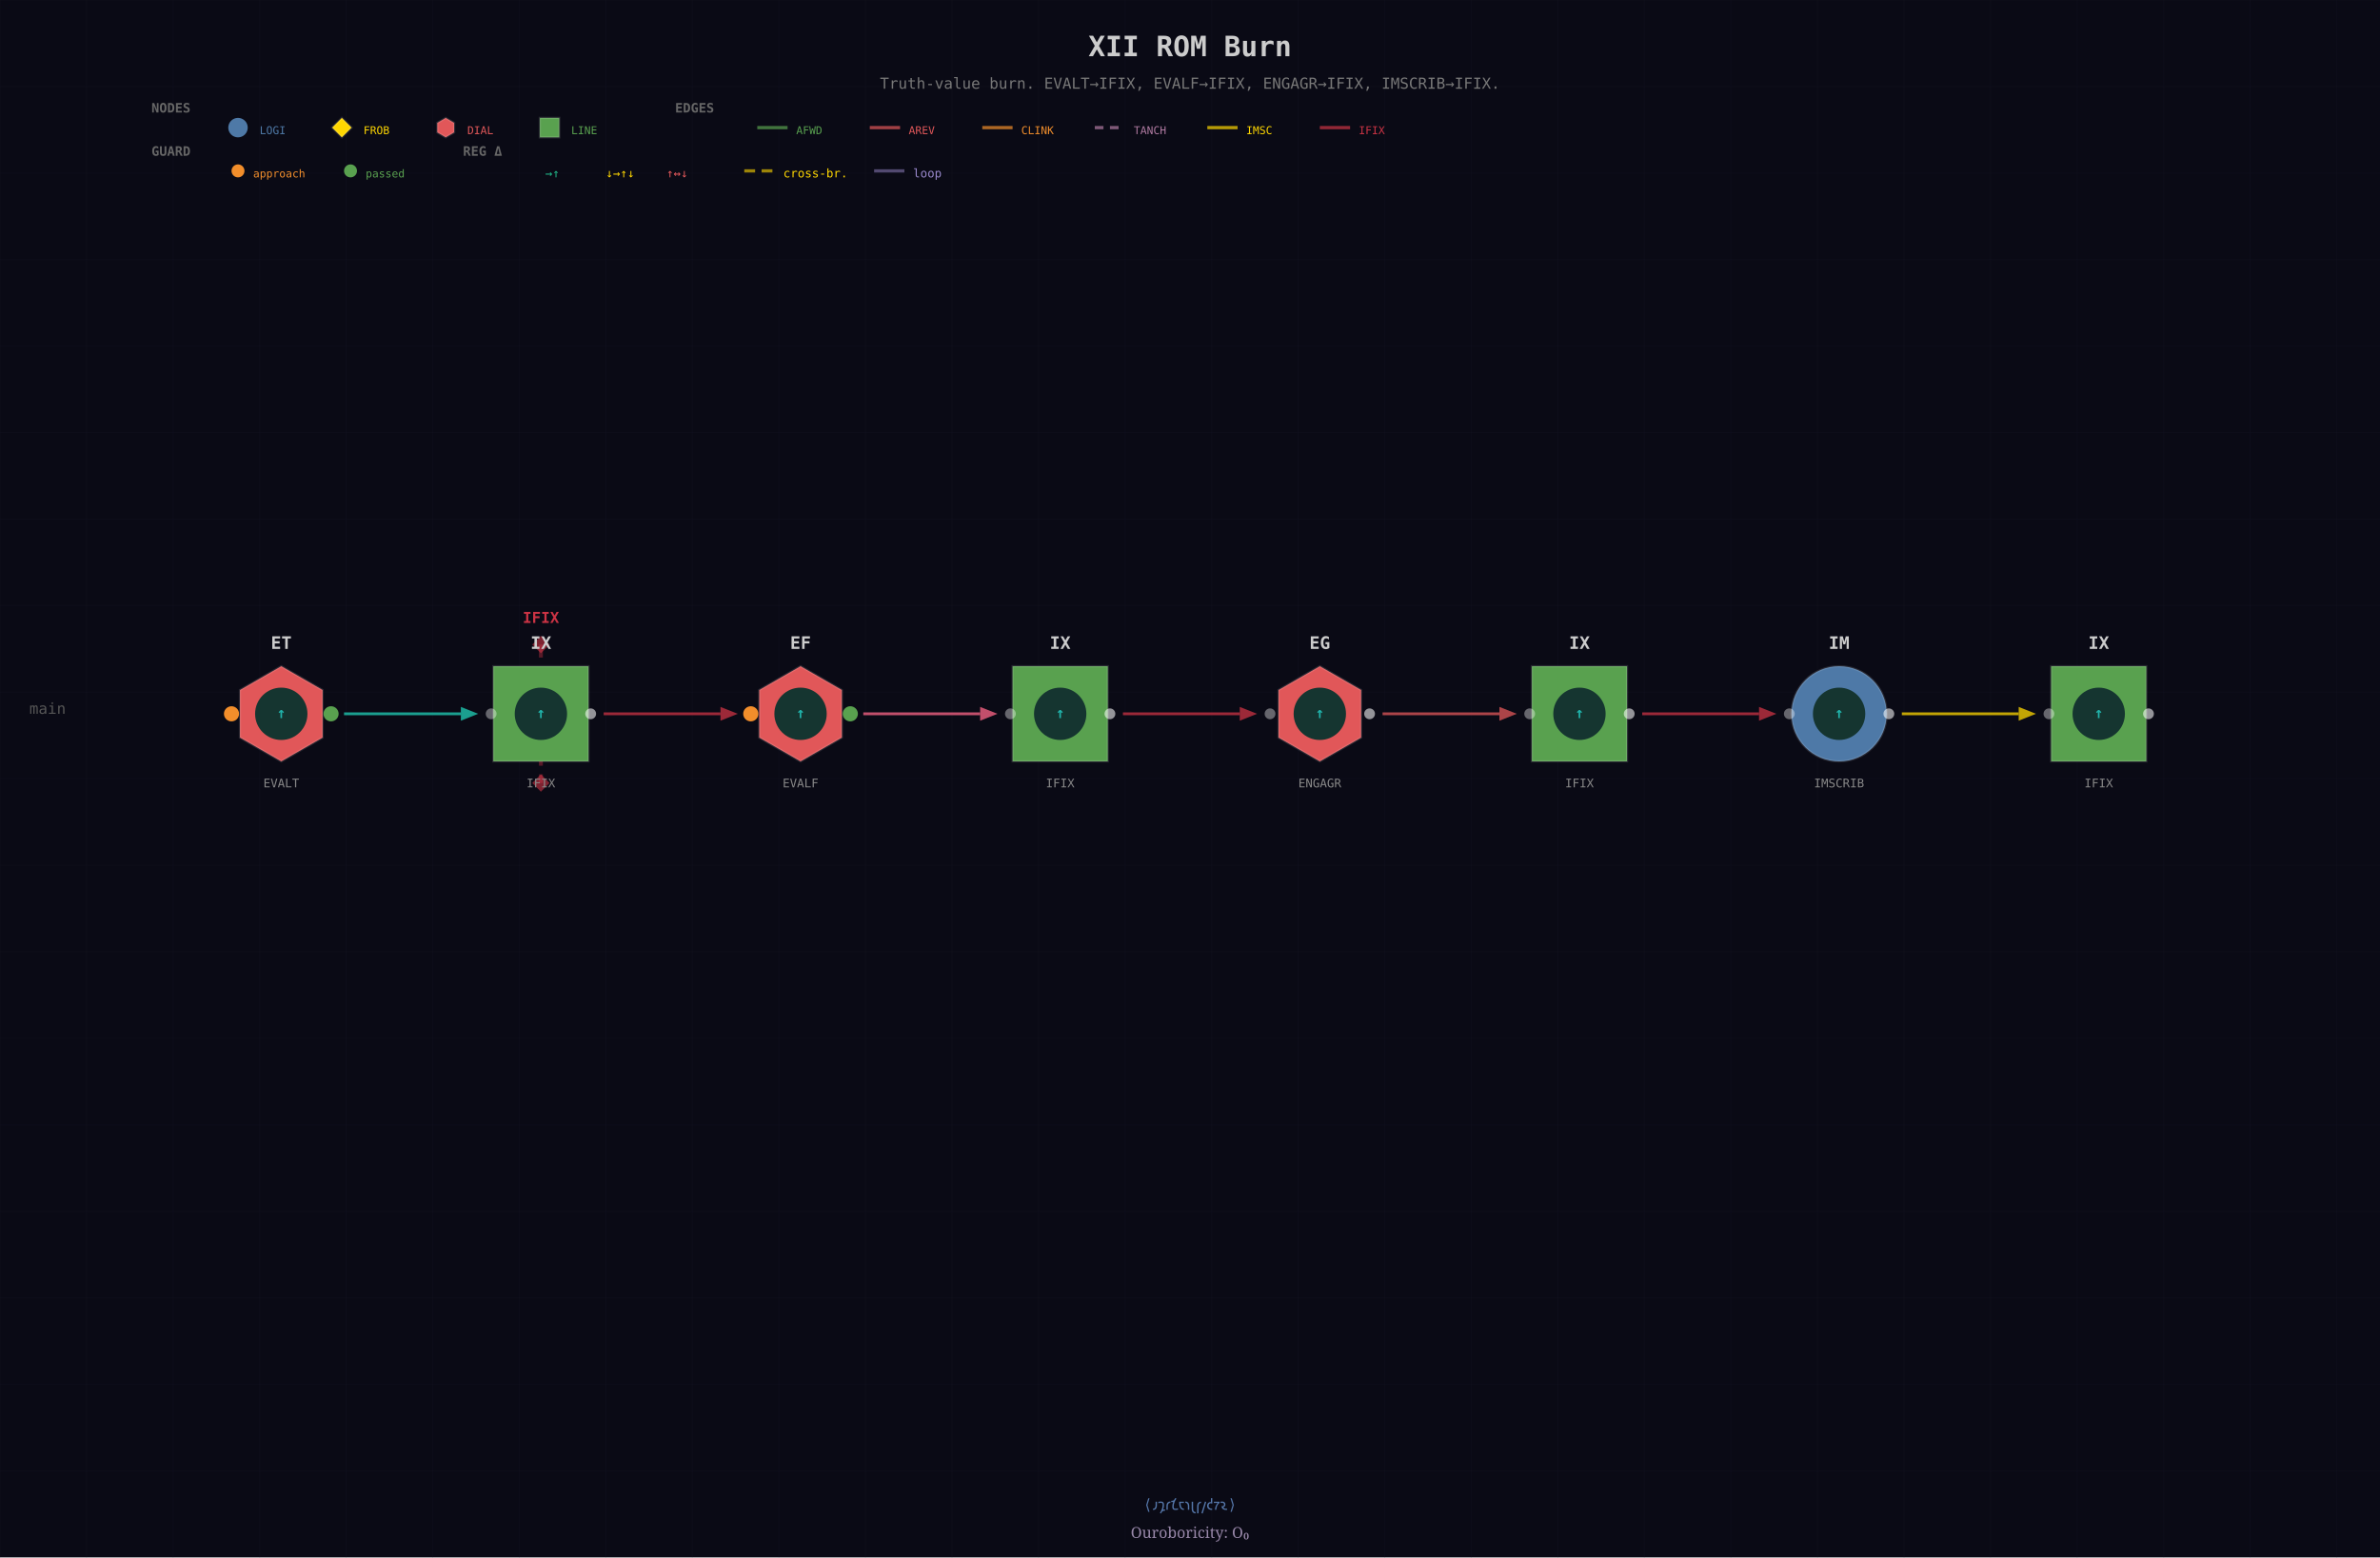
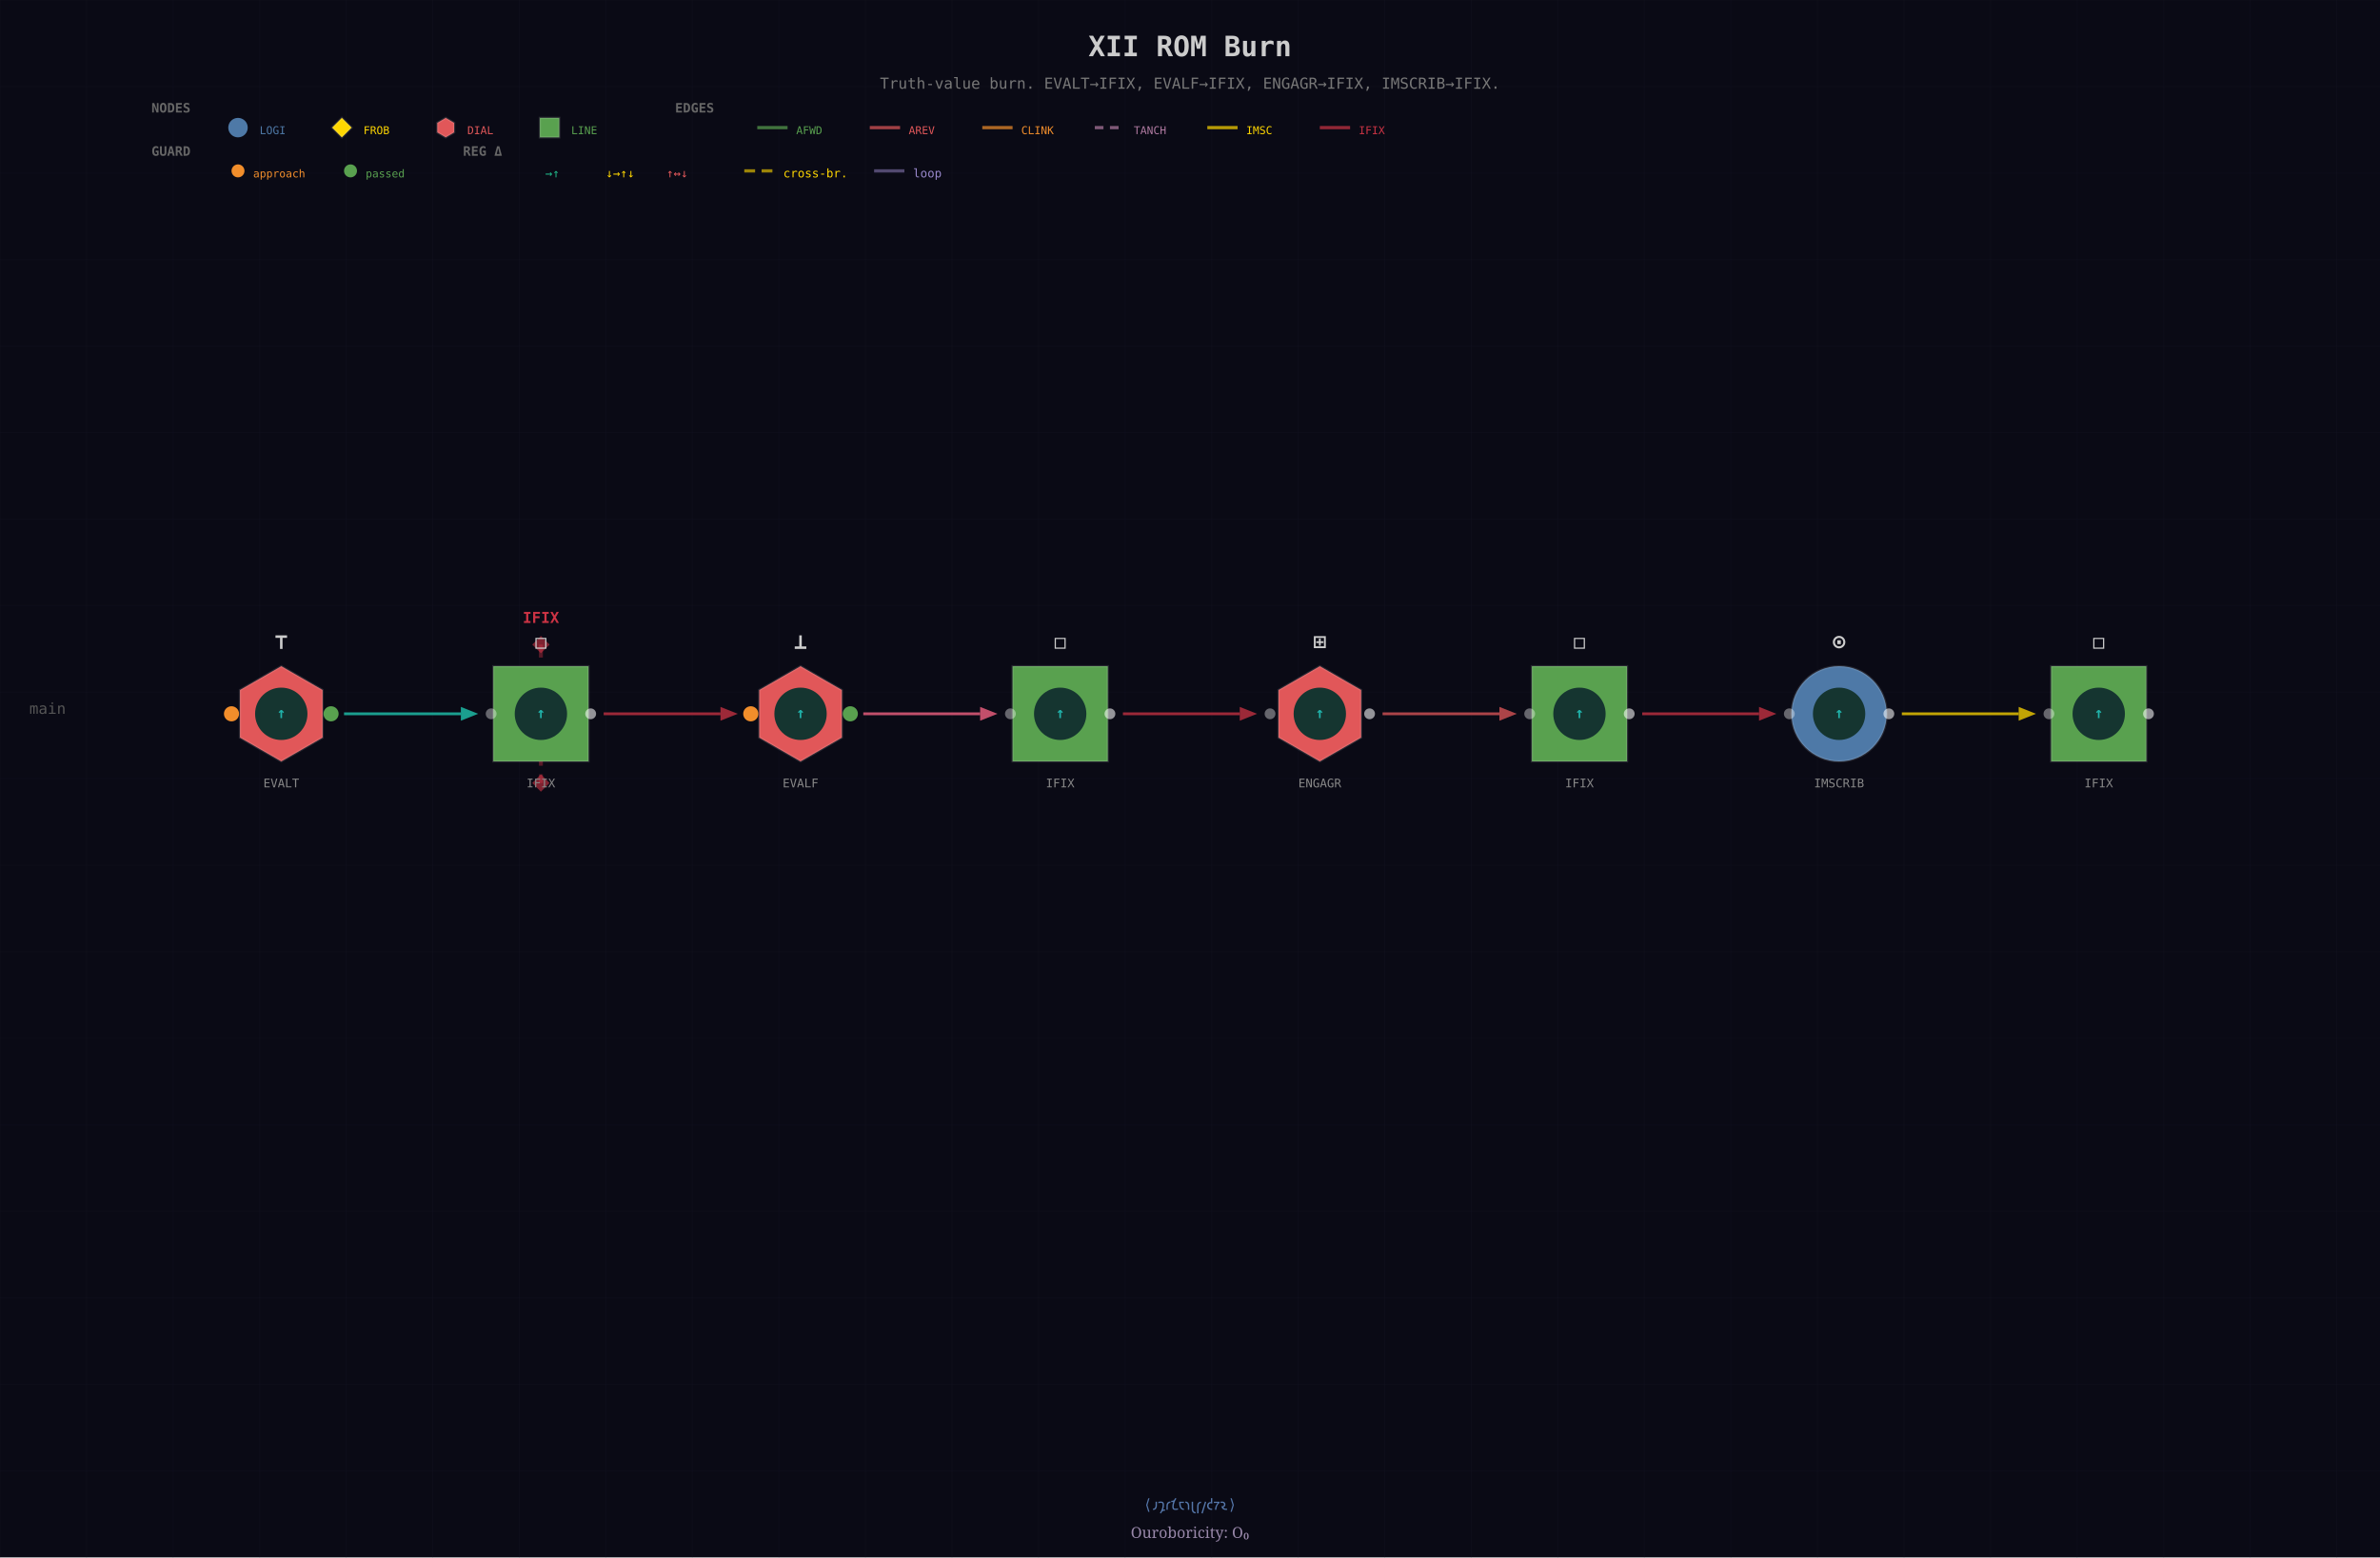
<svg xmlns="http://www.w3.org/2000/svg" viewBox="0 0 1100 720">
  <rect width="1100" height="720" fill="#0a0a15" />
  <line x1="0.0" y1="0.0" x2="0.0" y2="720.0" stroke="#151525" stroke-width="0.4" opacity="0.25" />
  <line x1="40.0" y1="0.0" x2="40.0" y2="720.0" stroke="#151525" stroke-width="0.4" opacity="0.25" />
  <line x1="80.0" y1="0.0" x2="80.0" y2="720.0" stroke="#151525" stroke-width="0.4" opacity="0.25" />
  <line x1="120.0" y1="0.0" x2="120.0" y2="720.0" stroke="#151525" stroke-width="0.4" opacity="0.25" />
  <line x1="160.0" y1="0.0" x2="160.0" y2="720.0" stroke="#151525" stroke-width="0.4" opacity="0.25" />
  <line x1="200.0" y1="0.0" x2="200.0" y2="720.0" stroke="#151525" stroke-width="0.4" opacity="0.25" />
  <line x1="240.0" y1="0.0" x2="240.0" y2="720.0" stroke="#151525" stroke-width="0.4" opacity="0.25" />
  <line x1="280.0" y1="0.0" x2="280.0" y2="720.0" stroke="#151525" stroke-width="0.4" opacity="0.25" />
  <line x1="320.0" y1="0.0" x2="320.0" y2="720.0" stroke="#151525" stroke-width="0.4" opacity="0.25" />
  <line x1="360.0" y1="0.0" x2="360.0" y2="720.0" stroke="#151525" stroke-width="0.4" opacity="0.25" />
  <line x1="400.0" y1="0.0" x2="400.0" y2="720.0" stroke="#151525" stroke-width="0.4" opacity="0.25" />
  <line x1="440.0" y1="0.0" x2="440.0" y2="720.0" stroke="#151525" stroke-width="0.4" opacity="0.25" />
  <line x1="480.0" y1="0.0" x2="480.0" y2="720.0" stroke="#151525" stroke-width="0.4" opacity="0.25" />
  <line x1="520.0" y1="0.0" x2="520.0" y2="720.0" stroke="#151525" stroke-width="0.4" opacity="0.25" />
  <line x1="560.0" y1="0.0" x2="560.0" y2="720.0" stroke="#151525" stroke-width="0.4" opacity="0.25" />
  <line x1="600.0" y1="0.0" x2="600.0" y2="720.0" stroke="#151525" stroke-width="0.4" opacity="0.25" />
  <line x1="640.0" y1="0.0" x2="640.0" y2="720.0" stroke="#151525" stroke-width="0.4" opacity="0.25" />
  <line x1="680.0" y1="0.0" x2="680.0" y2="720.0" stroke="#151525" stroke-width="0.4" opacity="0.25" />
  <line x1="720.0" y1="0.0" x2="720.0" y2="720.0" stroke="#151525" stroke-width="0.4" opacity="0.25" />
  <line x1="760.0" y1="0.0" x2="760.0" y2="720.0" stroke="#151525" stroke-width="0.4" opacity="0.25" />
  <line x1="800.0" y1="0.0" x2="800.0" y2="720.0" stroke="#151525" stroke-width="0.4" opacity="0.25" />
  <line x1="840.0" y1="0.0" x2="840.0" y2="720.0" stroke="#151525" stroke-width="0.4" opacity="0.25" />
  <line x1="880.0" y1="0.0" x2="880.0" y2="720.0" stroke="#151525" stroke-width="0.4" opacity="0.25" />
  <line x1="920.0" y1="0.0" x2="920.0" y2="720.0" stroke="#151525" stroke-width="0.4" opacity="0.25" />
  <line x1="960.0" y1="0.0" x2="960.0" y2="720.0" stroke="#151525" stroke-width="0.4" opacity="0.25" />
  <line x1="1000.0" y1="0.0" x2="1000.0" y2="720.0" stroke="#151525" stroke-width="0.4" opacity="0.25" />
  <line x1="1040.0" y1="0.0" x2="1040.0" y2="720.0" stroke="#151525" stroke-width="0.4" opacity="0.25" />
  <line x1="1080.0" y1="0.0" x2="1080.0" y2="720.0" stroke="#151525" stroke-width="0.4" opacity="0.25" />
  <line x1="0.0" y1="0.0" x2="1100.0" y2="0.0" stroke="#151525" stroke-width="0.4" opacity="0.25" />
  <line x1="0.0" y1="40.0" x2="1100.0" y2="40.0" stroke="#151525" stroke-width="0.4" opacity="0.25" />
  <line x1="0.0" y1="80.0" x2="1100.0" y2="80.0" stroke="#151525" stroke-width="0.4" opacity="0.25" />
  <line x1="0.0" y1="120.0" x2="1100.0" y2="120.0" stroke="#151525" stroke-width="0.4" opacity="0.25" />
  <line x1="0.0" y1="160.0" x2="1100.0" y2="160.0" stroke="#151525" stroke-width="0.4" opacity="0.25" />
  <line x1="0.0" y1="200.0" x2="1100.0" y2="200.0" stroke="#151525" stroke-width="0.4" opacity="0.25" />
  <line x1="0.0" y1="240.0" x2="1100.0" y2="240.0" stroke="#151525" stroke-width="0.4" opacity="0.25" />
  <line x1="0.0" y1="280.0" x2="1100.0" y2="280.0" stroke="#151525" stroke-width="0.4" opacity="0.25" />
  <line x1="0.0" y1="320.0" x2="1100.0" y2="320.0" stroke="#151525" stroke-width="0.4" opacity="0.25" />
  <line x1="0.0" y1="360.0" x2="1100.0" y2="360.0" stroke="#151525" stroke-width="0.4" opacity="0.25" />
  <line x1="0.0" y1="400.0" x2="1100.0" y2="400.0" stroke="#151525" stroke-width="0.4" opacity="0.25" />
  <line x1="0.0" y1="440.0" x2="1100.0" y2="440.0" stroke="#151525" stroke-width="0.4" opacity="0.25" />
  <line x1="0.0" y1="480.0" x2="1100.0" y2="480.0" stroke="#151525" stroke-width="0.4" opacity="0.25" />
  <line x1="0.0" y1="520.0" x2="1100.0" y2="520.0" stroke="#151525" stroke-width="0.4" opacity="0.25" />
  <line x1="0.0" y1="560.0" x2="1100.0" y2="560.0" stroke="#151525" stroke-width="0.4" opacity="0.25" />
  <line x1="0.0" y1="600.0" x2="1100.0" y2="600.0" stroke="#151525" stroke-width="0.4" opacity="0.25" />
  <line x1="0.0" y1="640.0" x2="1100.0" y2="640.0" stroke="#151525" stroke-width="0.4" opacity="0.25" />
  <line x1="0.0" y1="680.0" x2="1100.0" y2="680.0" stroke="#151525" stroke-width="0.4" opacity="0.25" />
  <text x="550.0" y="26.0" fill="#cccccc" font-size="13" text-anchor="middle" font-family="monospace" font-weight="bold">XII ROM Burn</text>
  <text x="550.0" y="41.0" fill="#777" font-size="7" text-anchor="middle" font-family="monospace">Truth-value burn. EVALT→IFIX, EVALF→IFIX, ENGAGR→IFIX, IMSCRIB→IFIX.</text>
  <text x="22.0" y="330.0" fill="#555" font-size="7" text-anchor="middle" font-family="monospace">main</text>
  <line x1="250.0" y1="298.0" x2="250.0" y2="362.0" stroke="#cc3344" stroke-width="1.8" opacity="0.4" stroke-dasharray="6,4" />
  <text x="250.0" y="288.0" fill="#cc3344" font-size="7" text-anchor="middle" font-family="monospace" font-weight="bold">IFIX</text>
  <polygon points="250.0,294.0 254.0,298 250.0,302.0 246.0,298" fill="#cc3344" opacity="0.6" />
  <polygon points="250.0,358.0 254.0,362 250.0,366.0 246.0,362" fill="#cc3344" opacity="0.6" />
  <line x1="159.0" y1="330.0" x2="213.0" y2="330.0" stroke="#20d0b8" stroke-width="1.3" opacity="0.75" />
  <polygon points="221.0,330.0 213.0,333.2 213.0,326.8" fill="#20d0b8" opacity="0.75" />
  <line x1="279.0" y1="330.0" x2="333.0" y2="330.0" stroke="#cc3344" stroke-width="1.3" opacity="0.75" />
  <polygon points="341.0,330.0 333.0,333.2 333.0,326.8" fill="#cc3344" opacity="0.75" />
  <line x1="399.0" y1="330.0" x2="453.0" y2="330.0" stroke="#ff6688" stroke-width="1.3" opacity="0.75" />
  <polygon points="461.0,330.0 453.0,333.2 453.0,326.8" fill="#ff6688" opacity="0.75" />
  <line x1="519.0" y1="330.0" x2="573.0" y2="330.0" stroke="#cc3344" stroke-width="1.3" opacity="0.75" />
  <polygon points="581.0,330.0 573.0,333.2 573.0,326.8" fill="#cc3344" opacity="0.75" />
  <line x1="639.0" y1="330.0" x2="693.0" y2="330.0" stroke="#e15759" stroke-width="1.3" opacity="0.75" />
  <polygon points="701.0,330.0 693.0,333.2 693.0,326.8" fill="#e15759" opacity="0.75" />
  <line x1="759.0" y1="330.0" x2="813.0" y2="330.0" stroke="#cc3344" stroke-width="1.3" opacity="0.75" />
  <polygon points="821.0,330.0 813.0,333.2 813.0,326.8" fill="#cc3344" opacity="0.75" />
  <line x1="879.0" y1="330.0" x2="933.0" y2="330.0" stroke="#ffd700" stroke-width="1.3" opacity="0.75" />
  <polygon points="941.0,330.0 933.0,333.2 933.0,326.8" fill="#ffd700" opacity="0.75" />
  <polygon points="149.1,341.0 130.0,352.0 110.9,341.0 110.9,319.0 130.0,308.0 149.1,319.0" fill="#e15759" stroke="#ffffff20" stroke-width="1.0" />
  <circle cx="130.0" cy="330.0" r="12.1" fill="#153530" stroke-width="0" />
  <text x="130.0" y="332.0" fill="#20b2aa" font-size="7" text-anchor="middle" font-family="monospace" font-weight="bold">↑</text>
-   <text x="130.0" y="300.0" fill="#cccccc" font-size="8" text-anchor="middle" font-family="monospace" font-weight="bold">ET</text>
+   <text x="130.0" y="300.0" fill="#cccccc" font-size="10" text-anchor="middle" font-family="monospace" font-weight="bold">⊤</text>
  <text x="130.0" y="364.0" fill="#888" font-size="5.5" text-anchor="middle" font-family="monospace">EVALT</text>
  <circle cx="107.0" cy="330.0" r="3.5" fill="#f28e2b" stroke-width="0.8" />
  <circle cx="153.0" cy="330.0" r="3.5" fill="#59a14f" stroke-width="0.9" />
  <rect x="228.0" y="308.0" width="44.0" height="44.0" fill="#59a14f" stroke="#ffffff20" stroke-width="1.0" />
  <circle cx="250.0" cy="330.0" r="12.1" fill="#153530" stroke-width="0" />
  <text x="250.0" y="332.0" fill="#20b2aa" font-size="7" text-anchor="middle" font-family="monospace" font-weight="bold">↑</text>
-   <text x="250.0" y="300.0" fill="#cccccc" font-size="8" text-anchor="middle" font-family="monospace" font-weight="bold">IX</text>
+   <text x="250.0" y="300.0" fill="#cccccc" font-size="10" text-anchor="middle" font-family="monospace" font-weight="bold">◻</text>
  <text x="250.0" y="364.0" fill="#888" font-size="5.5" text-anchor="middle" font-family="monospace">IFIX</text>
  <circle cx="227.0" cy="330.0" r="2.5" fill="#ffffff60" stroke-width="0" />
  <circle cx="273.0" cy="330.0" r="2.5" fill="#ffffff90" stroke-width="0" />
  <polygon points="389.1,341.0 370.0,352.0 350.9,341.0 350.9,319.0 370.0,308.0 389.1,319.0" fill="#e15759" stroke="#ffffff20" stroke-width="1.0" />
  <circle cx="370.0" cy="330.0" r="12.1" fill="#153530" stroke-width="0" />
  <text x="370.0" y="332.0" fill="#20b2aa" font-size="7" text-anchor="middle" font-family="monospace" font-weight="bold">↑</text>
-   <text x="370.0" y="300.0" fill="#cccccc" font-size="8" text-anchor="middle" font-family="monospace" font-weight="bold">EF</text>
+   <text x="370.0" y="300.0" fill="#cccccc" font-size="10" text-anchor="middle" font-family="monospace" font-weight="bold">⊥</text>
  <text x="370.0" y="364.0" fill="#888" font-size="5.5" text-anchor="middle" font-family="monospace">EVALF</text>
  <circle cx="347.0" cy="330.0" r="3.5" fill="#f28e2b" stroke-width="0.8" />
  <circle cx="393.0" cy="330.0" r="3.5" fill="#59a14f" stroke-width="0.9" />
  <rect x="468.0" y="308.0" width="44.0" height="44.0" fill="#59a14f" stroke="#ffffff20" stroke-width="1.0" />
  <circle cx="490.0" cy="330.0" r="12.1" fill="#153530" stroke-width="0" />
  <text x="490.0" y="332.0" fill="#20b2aa" font-size="7" text-anchor="middle" font-family="monospace" font-weight="bold">↑</text>
-   <text x="490.0" y="300.0" fill="#cccccc" font-size="8" text-anchor="middle" font-family="monospace" font-weight="bold">IX</text>
+   <text x="490.0" y="300.0" fill="#cccccc" font-size="10" text-anchor="middle" font-family="monospace" font-weight="bold">◻</text>
  <text x="490.0" y="364.0" fill="#888" font-size="5.5" text-anchor="middle" font-family="monospace">IFIX</text>
  <circle cx="467.0" cy="330.0" r="2.5" fill="#ffffff60" stroke-width="0" />
  <circle cx="513.0" cy="330.0" r="2.5" fill="#ffffff90" stroke-width="0" />
  <polygon points="629.1,341.0 610.0,352.0 590.9,341.0 590.9,319.0 610.0,308.0 629.1,319.0" fill="#e15759" stroke="#ffffff20" stroke-width="1.0" />
  <circle cx="610.0" cy="330.0" r="12.1" fill="#153530" stroke-width="0" />
  <text x="610.0" y="332.0" fill="#20b2aa" font-size="7" text-anchor="middle" font-family="monospace" font-weight="bold">↑</text>
-   <text x="610.0" y="300.0" fill="#cccccc" font-size="8" text-anchor="middle" font-family="monospace" font-weight="bold">EG</text>
+   <text x="610.0" y="300.0" fill="#cccccc" font-size="10" text-anchor="middle" font-family="monospace" font-weight="bold">⊞</text>
  <text x="610.0" y="364.0" fill="#888" font-size="5.5" text-anchor="middle" font-family="monospace">ENGAGR</text>
  <circle cx="587.0" cy="330.0" r="2.5" fill="#ffffff60" stroke-width="0" />
  <circle cx="633.0" cy="330.0" r="2.5" fill="#ffffff90" stroke-width="0" />
  <rect x="708.0" y="308.0" width="44.0" height="44.0" fill="#59a14f" stroke="#ffffff20" stroke-width="1.0" />
  <circle cx="730.0" cy="330.0" r="12.1" fill="#153530" stroke-width="0" />
  <text x="730.0" y="332.0" fill="#20b2aa" font-size="7" text-anchor="middle" font-family="monospace" font-weight="bold">↑</text>
-   <text x="730.0" y="300.0" fill="#cccccc" font-size="8" text-anchor="middle" font-family="monospace" font-weight="bold">IX</text>
+   <text x="730.0" y="300.0" fill="#cccccc" font-size="10" text-anchor="middle" font-family="monospace" font-weight="bold">◻</text>
  <text x="730.0" y="364.0" fill="#888" font-size="5.5" text-anchor="middle" font-family="monospace">IFIX</text>
  <circle cx="707.0" cy="330.0" r="2.5" fill="#ffffff60" stroke-width="0" />
  <circle cx="753.0" cy="330.0" r="2.5" fill="#ffffff90" stroke-width="0" />
  <circle cx="850.0" cy="330.0" r="22.0" fill="#4e79a7" stroke="#ffffff20" stroke-width="1.0" />
  <circle cx="850.0" cy="330.0" r="12.1" fill="#153530" stroke-width="0" />
  <text x="850.0" y="332.0" fill="#20b2aa" font-size="7" text-anchor="middle" font-family="monospace" font-weight="bold">↑</text>
-   <text x="850.0" y="300.0" fill="#cccccc" font-size="8" text-anchor="middle" font-family="monospace" font-weight="bold">IM</text>
+   <text x="850.0" y="300.0" fill="#cccccc" font-size="10" text-anchor="middle" font-family="monospace" font-weight="bold">⊙</text>
  <text x="850.0" y="364.0" fill="#888" font-size="5.5" text-anchor="middle" font-family="monospace">IMSCRIB</text>
  <circle cx="827.0" cy="330.0" r="2.5" fill="#ffffff60" stroke-width="0" />
  <circle cx="873.0" cy="330.0" r="2.5" fill="#ffffff90" stroke-width="0" />
  <rect x="948.0" y="308.0" width="44.0" height="44.0" fill="#59a14f" stroke="#ffffff20" stroke-width="1.0" />
  <circle cx="970.0" cy="330.0" r="12.1" fill="#153530" stroke-width="0" />
  <text x="970.0" y="332.0" fill="#20b2aa" font-size="7" text-anchor="middle" font-family="monospace" font-weight="bold">↑</text>
-   <text x="970.0" y="300.0" fill="#cccccc" font-size="8" text-anchor="middle" font-family="monospace" font-weight="bold">IX</text>
+   <text x="970.0" y="300.0" fill="#cccccc" font-size="10" text-anchor="middle" font-family="monospace" font-weight="bold">◻</text>
  <text x="970.0" y="364.0" fill="#888" font-size="5.5" text-anchor="middle" font-family="monospace">IFIX</text>
  <circle cx="947.0" cy="330.0" r="2.5" fill="#ffffff60" stroke-width="0" />
  <circle cx="993.0" cy="330.0" r="2.5" fill="#ffffff90" stroke-width="0" />
  <text x="550.0" y="698.0" fill="#5577aa" font-size="7" text-anchor="middle" font-family="monospace">⟨𐑨𐑡𐑩𐑗𐑱𐑪𐑚𐑝𐑢𐑒𐑳𐑷⟩</text>
  <text x="550.0" y="711.0" fill="#9988aa" font-size="7" text-anchor="middle" font-family="serif">Ouroboricity: O₀</text>
  <text x="70.0" y="52.0" fill="#666" font-size="6" text-anchor="start" font-family="monospace" font-weight="bold">NODES</text>
  <circle cx="110.0" cy="59.0" r="4.5" fill="#4e79a7" stroke-width="0" />
  <text x="120.0" y="62.0" fill="#4e79a7" font-size="5" text-anchor="start" font-family="monospace">LOGI</text>
  <polygon points="158,54.5 162.5,59 158,63.5 153.5,59" fill="#ffd700" stroke="#ffffff20" stroke-width="1.0" />
  <text x="168.0" y="62.0" fill="#ffd700" font-size="5" text-anchor="start" font-family="monospace">FROB</text>
  <polygon points="209.9,61.2 206.0,63.5 202.1,61.2 202.1,56.8 206.0,54.5 209.9,56.8" fill="#e15759" stroke="#ffffff20" stroke-width="1.0" />
  <text x="216.0" y="62.0" fill="#e15759" font-size="5" text-anchor="start" font-family="monospace">DIAL</text>
  <rect x="249.5" y="54.5" width="9.0" height="9.0" fill="#59a14f" stroke="#ffffff20" stroke-width="1.0" />
  <text x="264.0" y="62.0" fill="#59a14f" font-size="5" text-anchor="start" font-family="monospace">LINE</text>
  <text x="312.0" y="52.0" fill="#666" font-size="6" text-anchor="start" font-family="monospace" font-weight="bold">EDGES</text>
  <line x1="350.0" y1="59.0" x2="364.0" y2="59.0" stroke="#59a14f" stroke-width="1.5" opacity="0.7" />
  <text x="368.0" y="62.0" fill="#59a14f" font-size="5" text-anchor="start" font-family="monospace">AFWD</text>
  <line x1="402.0" y1="59.0" x2="416.0" y2="59.0" stroke="#e15759" stroke-width="1.5" opacity="0.7" />
  <text x="420.0" y="62.0" fill="#e15759" font-size="5" text-anchor="start" font-family="monospace">AREV</text>
  <line x1="454.0" y1="59.0" x2="468.0" y2="59.0" stroke="#f28e2b" stroke-width="1.5" opacity="0.7" />
  <text x="472.0" y="62.0" fill="#f28e2b" font-size="5" text-anchor="start" font-family="monospace">CLINK</text>
  <line x1="506.0" y1="59.0" x2="520.0" y2="59.0" stroke="#b07aa1" stroke-width="1.5" opacity="0.7" stroke-dasharray="4,3" />
  <text x="524.0" y="62.0" fill="#b07aa1" font-size="5" text-anchor="start" font-family="monospace">TANCH</text>
  <line x1="558.0" y1="59.0" x2="572.0" y2="59.0" stroke="#ffd700" stroke-width="1.5" opacity="0.7" />
  <text x="576.0" y="62.0" fill="#ffd700" font-size="5" text-anchor="start" font-family="monospace">IMSC</text>
  <line x1="610.0" y1="59.0" x2="624.0" y2="59.0" stroke="#cc3344" stroke-width="1.5" opacity="0.7" />
  <text x="628.0" y="62.0" fill="#cc3344" font-size="5" text-anchor="start" font-family="monospace">IFIX</text>
  <text x="70.0" y="72.0" fill="#666" font-size="6" text-anchor="start" font-family="monospace" font-weight="bold">GUARD</text>
  <circle cx="110.0" cy="79.0" r="3.0" fill="#f28e2b" stroke-width="0.8" />
  <text x="117.0" y="82.0" fill="#f28e2b" font-size="5" text-anchor="start" font-family="monospace">approach</text>
  <circle cx="162.0" cy="79.0" r="3.0" fill="#59a14f" stroke-width="0.9" />
  <text x="169.0" y="82.0" fill="#59a14f" font-size="5" text-anchor="start" font-family="monospace">passed</text>
  <text x="214.0" y="72.0" fill="#666" font-size="6" text-anchor="start" font-family="monospace" font-weight="bold">REG Δ</text>
  <text x="252.0" y="82.0" fill="#20b888" font-size="5.5" text-anchor="start" font-family="monospace">→↑</text>
  <text x="280.0" y="82.0" fill="#ffd700" font-size="5.5" text-anchor="start" font-family="monospace">↓→↑↓</text>
  <text x="308.0" y="82.0" fill="#e15759" font-size="5.5" text-anchor="start" font-family="monospace">↑↔↓</text>
  <line x1="344.0" y1="79.0" x2="358.0" y2="79.0" stroke="#ffd700" stroke-width="1.5" opacity="0.6" stroke-dasharray="5,3" />
  <text x="362.0" y="82.0" fill="#ffd700" font-size="5.5" text-anchor="start" font-family="monospace">cross-br.</text>
  <line x1="404.0" y1="79.0" x2="418.0" y2="79.0" stroke="#9988cc" stroke-width="1.5" opacity="0.5" />
  <text x="422.0" y="82.0" fill="#9988cc" font-size="5.5" text-anchor="start" font-family="monospace">loop</text>
</svg>
